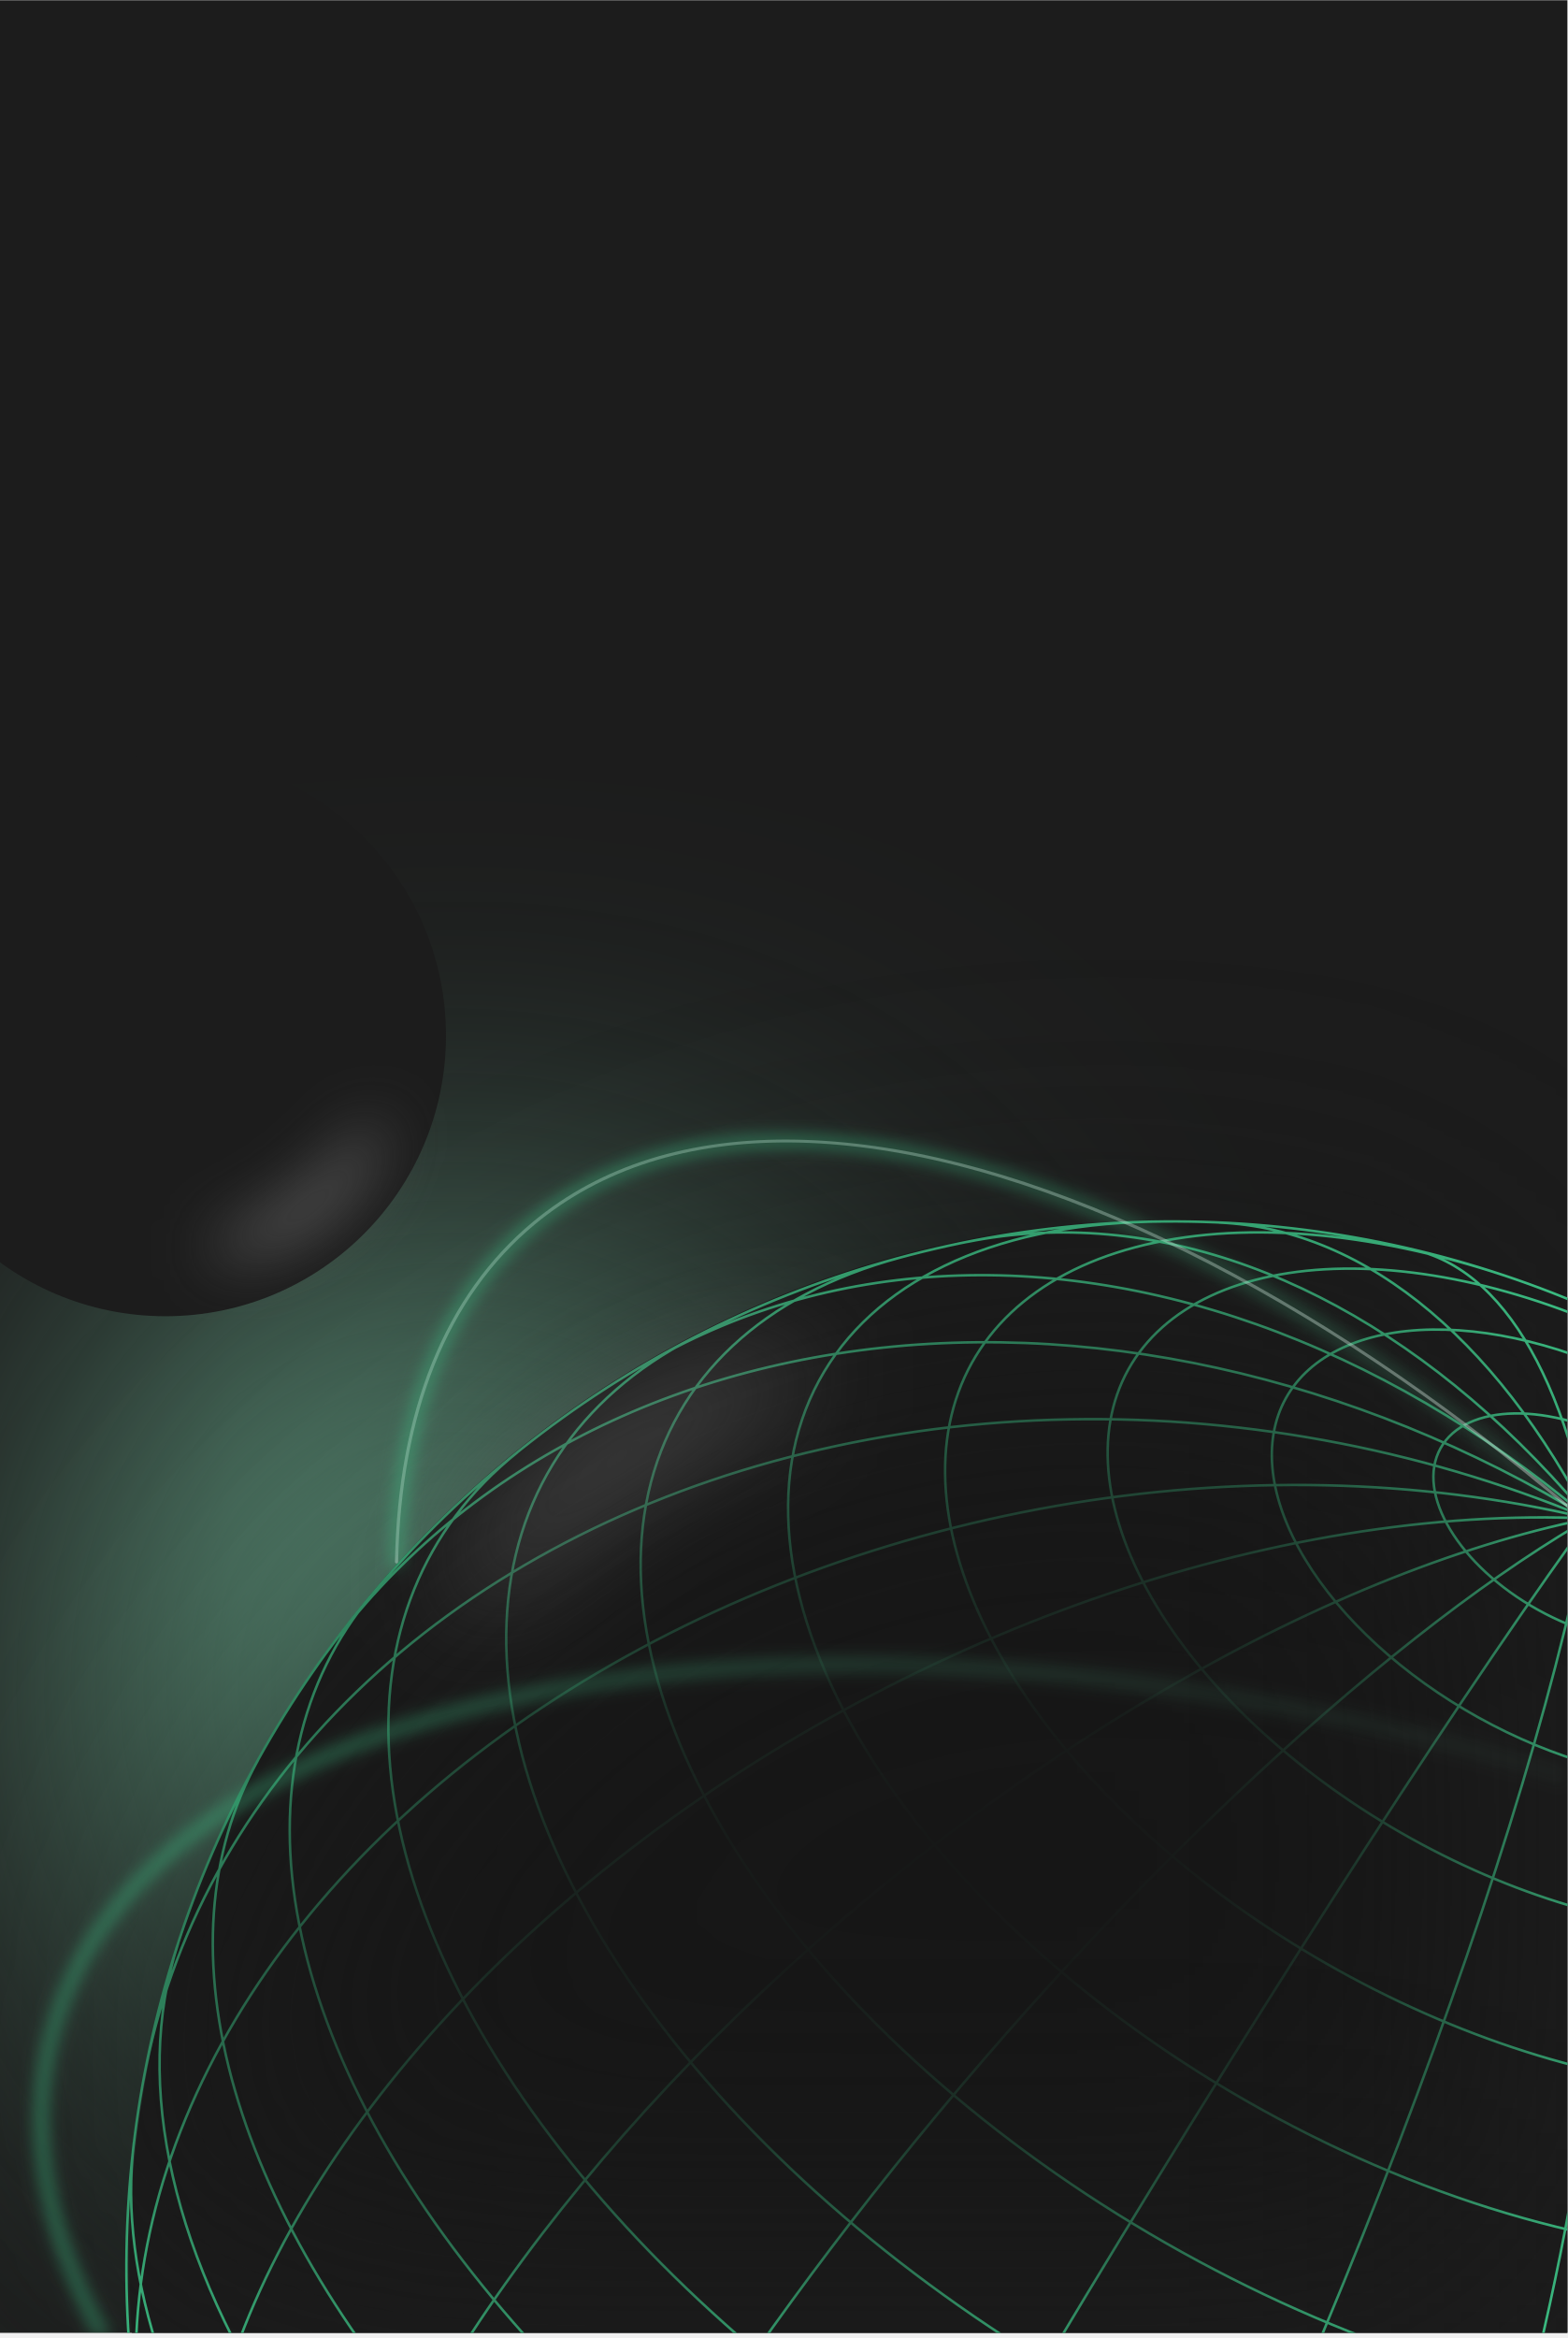
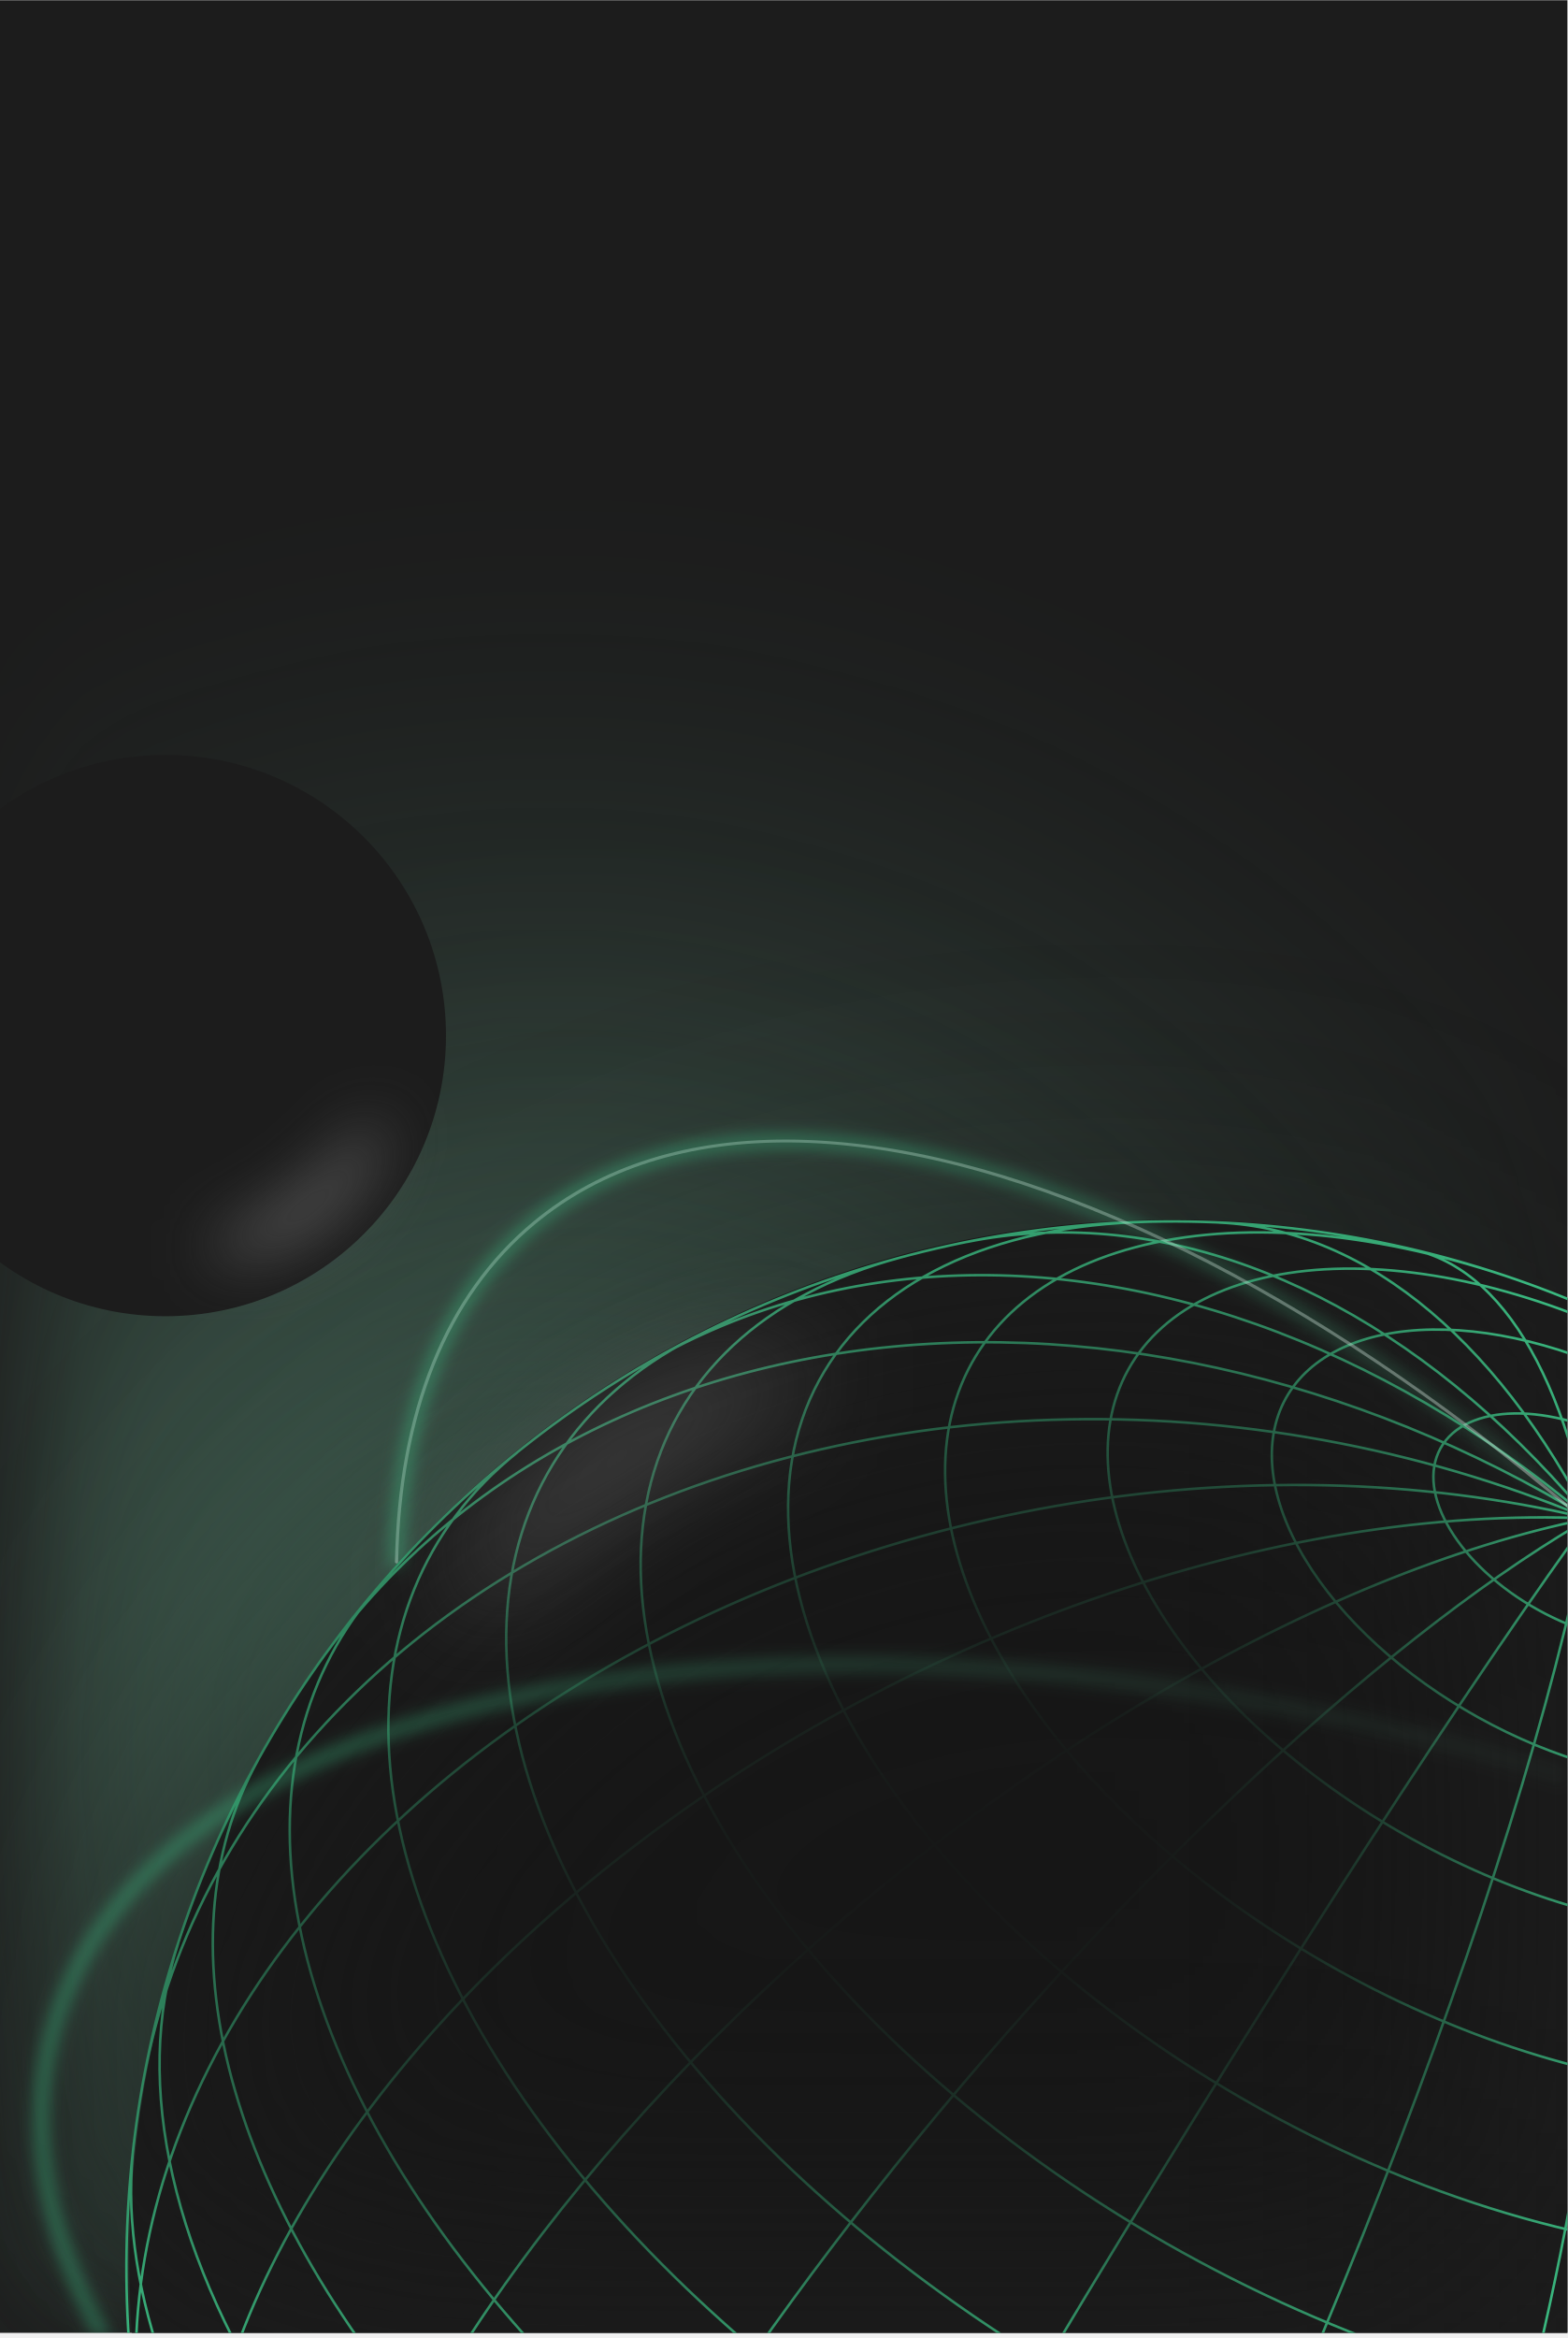
<svg xmlns="http://www.w3.org/2000/svg" width="289" height="431" viewBox="0 0 289 431" fill="none">
  <g clip-path="url(#clip0_444_4609)">
    <rect width="289" height="430" transform="translate(0 0.046875)" fill="#1C1C1C" />
-     <g filter="url(#filter0_f_444_4609)">
-       <ellipse cx="63.67" cy="65.965" rx="63.67" ry="65.965" transform="matrix(0.978344 0.206986 0.206986 -0.978344 7.0459 362.219)" fill="#85E0B7" />
+     <g opacity="0.5" filter="url(#filter0_f_444_4609)">
+       <ellipse cx="162" cy="155.6" rx="162" ry="155.6" transform="matrix(1 0 0 -1 -51 480.255)" fill="url(#paint0_radial_444_4609)" />
    </g>
-     <g filter="url(#filter1_b_444_4609)">
+     <g filter="url(#filter1_f_444_4609)">
+       <ellipse cx="232" cy="223.5" rx="232" ry="223.5" transform="matrix(1 0 0 -1 -131 548)" fill="url(#paint1_radial_444_4609)" />
+     </g>
+     <g filter="url(#filter2_b_444_4609)">
      <circle cx="191.986" cy="191.986" r="191.986" transform="matrix(-0.978344 -0.206986 -0.206986 0.978344 443.438 268.734)" fill="#1C1C1C" />
    </g>
    <path d="M115.905 582.836C114.246 581.825 117.268 573.229 124.644 557.898C132.02 542.567 143.501 521.047 157.926 495.493C172.351 469.939 189.214 441.261 206.823 412.347C224.44 383.419 242.177 355.281 258.248 330.731C274.332 306.189 288.187 286.114 298.42 272.531C308.661 258.935 314.918 252.317 316.577 253.328M91.672 565.397C84.781 559.567 83.762 547.03 88.709 529.05C93.67 511.078 104.436 488.276 119.918 462.966C135.399 437.655 155.07 410.717 176.934 384.87C198.806 359.009 222.096 335.146 244.468 315.666C266.854 296.194 287.531 281.785 304.434 273.91C321.337 266.036 333.868 264.96 340.767 270.777M68.035 541.592C58.101 529.667 55.202 512.258 59.601 491.103C64 469.948 75.573 445.789 93.135 421.056C110.698 396.323 133.638 371.887 159.653 350.205C185.668 328.523 213.84 310.368 241.322 297.553C268.819 284.746 294.658 277.718 316.274 277.191C337.882 276.678 354.489 282.668 364.409 294.586M45.176 507.274C35.494 488.718 33.883 466.355 40.514 442.449C47.145 418.543 61.783 393.938 82.938 371.092C104.106 348.253 131.049 327.989 161.071 312.324C191.093 296.658 223.144 286.182 253.981 281.893C284.832 277.611 313.386 279.709 336.777 287.95C360.168 296.191 377.581 310.32 387.263 328.877M27.08 455.991C22.181 431.55 26.109 405.782 38.468 381.283C50.826 356.784 71.176 334.412 97.483 316.431C123.79 298.449 155.116 285.476 188.316 278.816C221.517 272.156 255.422 272.062 286.627 278.521C317.833 284.98 345.231 297.775 366.073 315.614C386.915 333.453 400.47 355.731 405.369 380.172M26.439 383.523C31.315 356.729 44.877 332.013 65.767 311.855C86.643 291.688 114.11 276.788 145.41 268.64C176.703 260.505 210.716 259.406 244.029 265.483C277.35 271.546 308.794 284.566 335.197 303.217C361.6 321.869 382.064 345.493 394.488 371.728C406.911 397.964 410.897 425.87 406.02 452.664M60.154 304.714C84.73 270.894 124.733 250.39 171.383 247.732C218.033 245.074 267.491 260.477 308.881 290.539C350.271 320.6 380.215 362.885 392.108 408.055C403.994 453.239 396.88 497.622 372.318 531.449M119.825 250.992C154.145 231.196 197.221 229.803 239.572 247.145C281.922 264.488 320.076 299.108 345.636 343.436C371.204 387.749 382.088 438.119 375.886 483.46C369.684 528.801 346.924 565.398 312.604 585.194M178.315 228.938C212.385 222.11 249.049 235.483 280.253 266.135C311.457 296.788 334.625 342.171 344.685 392.335C354.744 442.499 350.841 493.323 333.863 533.619C316.885 573.915 288.203 600.399 254.134 607.227M224.786 225.372C252.254 226.596 277.701 248.075 295.523 285.073C313.345 322.07 322.069 371.583 319.814 422.691C317.538 473.805 304.458 522.331 283.422 557.612C262.386 592.892 235.146 612.034 207.678 610.809M260.982 230.447C278.857 234.705 291.277 258.573 295.524 296.771C299.77 334.968 295.49 384.392 283.613 434.164C271.744 483.923 253.252 529.969 232.224 562.147C211.195 594.326 189.34 610.013 171.472 605.742M290.618 240.091C298.002 243.18 297.232 264.888 288.5 300.447C279.768 336.005 263.786 382.505 244.057 429.705C224.329 476.905 202.482 520.961 183.298 552.16C164.135 583.352 149.22 599.156 141.836 596.066M150.175 599.349C131.346 592.485 113.061 582.332 97.281 569.976M220.521 610.951C190.809 611.622 156.019 601.962 123.99 584.176C91.96 566.39 65.391 541.958 50.232 516.388M266.495 604.342C228.711 614.541 175.939 604.357 127.682 577.559C79.424 550.762 42.883 511.35 31.567 473.885M304.705 589.504C284.787 599.785 257.757 603.137 227.202 599.115C196.647 595.093 163.972 583.9 133.544 567.003C103.115 550.106 76.333 528.3 56.775 504.476C37.209 480.665 25.765 455.948 23.963 433.606M337.087 568.451C317.623 584.093 287.701 591.057 252.178 588.212C216.654 585.368 177.62 572.881 141.423 552.781C105.226 532.681 73.993 506.147 52.799 477.496C31.605 448.846 21.7 419.766 24.688 394.974M363.893 542.224C346.379 563.066 314.991 573.875 275.755 572.579C236.511 571.297 192.148 558.001 151.177 535.249C110.205 512.498 75.467 481.869 53.634 449.234C31.8 416.599 24.383 384.242 32.809 358.372M384.883 511.74C375.45 528.727 358.396 541.068 335.434 547.564C312.458 554.052 284.397 554.448 254.044 548.697C223.691 542.946 192.132 531.271 162.518 514.826C132.904 498.381 106.31 477.764 85.383 455.039C64.456 432.314 49.945 408.277 43.32 385.352C36.682 362.418 38.164 341.413 47.589 324.439M384.883 511.74C360.047 556.465 318.448 589.498 269.256 603.564C220.063 617.629 167.311 611.572 122.572 586.729C77.847 561.893 44.813 520.294 30.74 471.115C16.675 421.922 22.732 369.17 47.575 324.431C72.411 279.706 114.01 246.673 163.189 232.6C212.382 218.534 265.134 224.591 309.873 249.435C354.598 274.271 387.631 315.869 401.704 365.048C415.77 414.241 409.719 467.015 384.883 511.74ZM399.664 477.807C393.225 497.595 377.812 512.67 355.196 521.308C332.586 529.931 303.707 531.769 271.867 526.582C240.02 521.41 206.503 509.424 175.177 492.029C143.838 474.626 115.96 452.518 94.733 428.219C73.507 403.92 59.779 378.44 55.161 354.697C50.529 330.946 55.192 309.902 68.58 293.954M407.749 441.203C405.073 463.352 392.242 480.962 370.946 491.741C349.642 502.534 320.849 505.972 288.357 501.633C255.866 497.295 221.181 485.364 188.848 467.41C156.515 449.455 128.053 426.319 107.194 401.033C86.335 375.746 74.033 349.487 71.933 325.697C69.832 301.908 77.999 281.707 95.377 267.742M408.509 402.572C410.441 426.503 401.205 446.452 382.202 459.408C363.2 472.364 335.465 477.635 303.165 474.414C270.866 471.193 235.775 459.669 203.18 441.569C170.585 423.469 142.238 399.766 122.444 374.059C102.635 348.344 92.448 322.014 93.401 299.035C94.353 276.056 106.418 257.678 127.739 246.659M400.905 362.294C408.456 387.322 404.101 409.405 388.597 424.646C373.092 439.887 347.441 447.291 316.179 445.549C284.932 443.815 250.099 433.03 217.862 415.129C185.626 397.228 158.071 373.368 140.067 347.753C122.077 322.145 114.801 296.457 119.542 275.239C124.284 254.021 140.734 238.637 165.964 231.83M382.212 319.775C397.099 344.924 399.72 369.11 389.482 387.059C379.244 405.008 356.987 415.272 327.58 415.589C298.165 415.92 263.974 406.286 232.483 388.799C200.992 371.311 174.74 347.381 159.471 322.237C144.203 297.094 141.142 272.789 150.966 254.61C160.79 236.432 182.706 225.87 211.923 225.213M335.17 266.209C356.246 282.715 371.606 302.168 378.437 320.983C385.253 339.79 383.073 356.689 372.273 368.53C361.473 380.371 342.808 386.346 319.717 385.368C296.626 384.389 270.69 376.505 246.72 363.194C222.736 349.875 202.346 332.035 189.309 312.951C176.272 293.868 171.478 274.865 175.82 259.438C180.162 244.011 193.34 233.219 212.922 229.072C232.49 224.916 257.136 227.679 282.289 236.844M361.152 337.51C354.684 349.157 340.404 355.852 321.478 356.121C302.537 356.382 280.499 350.192 260.199 338.92C239.886 327.64 222.982 312.205 213.205 295.996C203.414 279.781 201.554 264.141 208.03 252.481C214.497 240.834 228.777 234.139 247.704 233.87C266.644 233.609 288.683 239.798 308.982 251.071C329.282 262.343 346.2 277.786 355.977 293.994C365.754 310.203 367.62 325.863 361.152 337.51ZM341.304 315.638C336.898 323.572 327.183 328.126 314.302 328.303C301.42 328.481 286.404 324.277 272.59 316.606C258.777 308.935 247.262 298.425 240.611 287.383C233.952 276.354 232.682 265.701 237.088 257.766C241.495 249.831 251.209 245.277 264.091 245.1C276.972 244.923 291.989 249.127 305.802 256.798C319.616 264.468 331.13 274.979 337.782 286.021C344.441 297.049 345.711 307.703 341.304 315.638ZM318.38 296.281C313.736 304.644 298.161 304.86 283.588 296.768C269.016 288.676 260.966 275.34 265.61 266.978C270.254 258.615 285.829 258.399 300.401 266.491C314.974 274.583 323.024 287.919 318.38 296.281Z" stroke="#3FCF8E" stroke-width="0.465" />
-     <g filter="url(#filter2_f_444_4609)">
+     <g filter="url(#filter3_f_444_4609)">
      <circle cx="187.13" cy="187.13" r="187.13" transform="matrix(-0.978344 -0.206986 -0.206986 0.978344 426.261 289.816)" fill="#161616" />
    </g>
-     <g filter="url(#filter3_f_444_4609)">
+     <g filter="url(#filter4_f_444_4609)">
      <path d="M115.243 271.843C133.493 259.232 151.644 253.149 150.319 251.231C148.993 249.312 129.62 252.594 111.37 265.205C93.121 277.816 82.905 294.98 84.231 296.898C85.556 298.817 96.993 284.454 115.243 271.843Z" fill="#707070" />
    </g>
    <g opacity="0.5">
-       <g filter="url(#filter4_b_444_4609)">
+       <g filter="url(#filter5_b_444_4609)">
        <path d="M423.822 560.731C423.823 560.731 423.823 560.731 423.823 560.731L423.822 560.731ZM130.843 524.632C130.843 524.632 130.842 524.632 130.842 524.632L130.843 524.632Z" stroke="#EDEDED" stroke-width="0.961" />
      </g>
-       <g filter="url(#filter5_f_444_4609)">
-         <path d="M462.953 433.014C455.894 423.76 447.268 414.563 437.138 405.491C418.384 388.705 395.412 373.204 368.855 359.419C341.364 345.149 311.219 333.348 279.251 324.349C247.283 315.349 215.41 309.686 184.514 307.519C154.664 305.424 126.978 306.664 102.223 311.2C77.453 315.739 56.862 323.351 41.019 333.828C24.594 344.693 14.02 358.171 9.592 373.898C2.838 397.895 11.109 425.073 33.515 452.51C44.295 465.707 58.095 478.631 74.532 490.926C91.115 503.327 110.072 514.856 130.89 525.192L131.149 524.67C89.387 503.928 55.782 478.85 33.969 452.141C11.691 424.865 3.451 397.862 10.153 374.058C18.842 343.192 51.577 321.074 102.325 311.775C153.144 302.462 215.919 307.128 279.089 324.912C342.258 342.696 398.246 371.467 436.743 405.926C475.185 440.335 491.571 476.282 482.882 507.147C476.303 530.52 455.771 549.05 423.514 560.735L423.71 561.283C456.153 549.532 476.808 530.866 483.441 507.304C487.868 491.577 485.883 474.562 477.535 456.725C473.835 448.812 468.957 440.89 462.946 433.01L462.953 433.014Z" stroke="url(#paint0_linear_444_4609)" stroke-width="1.48" stroke-linejoin="bevel" />
+       <g filter="url(#filter6_f_444_4609)">
+         <path d="M462.953 433.014C455.894 423.76 447.268 414.563 437.138 405.491C418.384 388.705 395.412 373.204 368.855 359.419C341.364 345.149 311.219 333.348 279.251 324.349C247.283 315.349 215.41 309.686 184.514 307.519C154.664 305.424 126.978 306.664 102.223 311.2C77.453 315.739 56.862 323.351 41.019 333.828C24.594 344.693 14.02 358.171 9.592 373.898C2.838 397.895 11.109 425.073 33.515 452.51C44.295 465.707 58.095 478.631 74.532 490.926C91.115 503.327 110.072 514.856 130.89 525.192L131.149 524.67C89.387 503.928 55.782 478.85 33.969 452.141C11.691 424.865 3.451 397.862 10.153 374.058C18.842 343.192 51.577 321.074 102.325 311.775C153.144 302.462 215.919 307.128 279.089 324.912C342.258 342.696 398.246 371.467 436.743 405.926C475.185 440.335 491.571 476.282 482.882 507.147C476.303 530.52 455.771 549.05 423.514 560.735L423.71 561.283C456.153 549.532 476.808 530.866 483.441 507.304C487.868 491.577 485.883 474.562 477.535 456.725C473.835 448.812 468.957 440.89 462.946 433.01L462.953 433.014Z" stroke="url(#paint2_linear_444_4609)" stroke-width="1.48" stroke-linejoin="bevel" />
      </g>
-       <g filter="url(#filter6_b_444_4609)">
-         <mask id="path-8-inside-1_444_4609" fill="white">
+       <g filter="url(#filter7_b_444_4609)">
+         <mask id="path-9-inside-1_444_4609" fill="white">
          <path d="M432.417 493.814C435.614 507.03 437.5 519.496 438.065 531.12C438.065 531.121 438.063 531.122 438.063 531.121C438.062 531.12 438.061 531.12 438.061 531.121C438.541 541.019 438.064 550.308 436.623 558.923C433.38 578.347 425.363 593.486 412.795 603.927C394.02 619.524 366.525 623.203 333.269 614.572C333.113 614.531 333.018 614.371 333.059 614.215C333.1 614.06 333.261 613.968 333.417 614.008C366.483 622.59 393.8 618.953 412.424 603.481C437.088 582.991 443.985 544.092 431.846 493.949C419.688 443.732 389.902 388.278 347.967 337.799C306.033 287.32 256.983 247.867 209.848 226.709C162.78 205.58 123.275 205.226 98.61 225.716C82.513 239.087 73.928 260.415 73.41 287.927C73.408 288.003 73.377 288.076 73.323 288.13C73.137 288.315 72.821 288.177 72.826 287.915C73.349 260.224 82.006 238.752 98.239 225.266C110.806 214.826 127.16 209.724 146.851 210.094C165.841 210.453 187.116 215.864 210.091 226.178C233.05 236.484 256.554 251.168 279.948 269.827C304.162 289.137 327.199 311.881 348.421 337.427C369.642 362.973 387.774 389.792 402.319 417.138C416.37 443.555 426.495 469.352 432.417 493.814Z" />
        </mask>
-         <path d="M438.065 531.12L439.024 531.074L439.024 531.074L438.065 531.12ZM432.417 493.814L433.351 493.588L433.351 493.588L432.417 493.814ZM402.319 417.138L401.471 417.589L401.471 417.589L402.319 417.138ZM348.421 337.427L347.682 338.041L348.421 337.427ZM279.948 269.827L279.349 270.578L279.349 270.578L279.948 269.827ZM210.091 226.178L210.484 225.301L210.484 225.301L210.091 226.178ZM146.851 210.094L146.869 209.133L146.869 209.133L146.851 210.094ZM98.239 225.266L97.625 224.527L97.625 224.527L98.239 225.266ZM98.61 225.716L99.224 226.455L99.224 226.455L98.61 225.716ZM209.848 226.709L209.454 227.585L209.454 227.585L209.848 226.709ZM347.967 337.799L348.706 337.185L347.967 337.799ZM431.846 493.949L432.78 493.722L432.78 493.723L431.846 493.949ZM412.424 603.481L411.81 602.742L411.81 602.742L412.424 603.481ZM333.417 614.008L333.175 614.938L333.175 614.938L333.417 614.008ZM333.269 614.572L333.51 613.642L333.511 613.642L333.269 614.572ZM412.795 603.927L413.409 604.666L412.795 603.927ZM436.623 558.923L435.676 558.765L435.676 558.764L436.623 558.923ZM438.061 531.121L439.02 531.075L439.02 531.075L438.061 531.121ZM72.826 287.915L71.865 287.897L72.826 287.915ZM73.41 287.927L72.449 287.909L72.449 287.909L73.41 287.927ZM73.323 288.13L72.646 287.449L72.646 287.449L73.323 288.13ZM438.063 531.121L438.894 530.639L438.9 530.65L438.063 531.121ZM333.059 614.215L332.131 613.969L332.131 613.969L333.059 614.215ZM437.105 531.167C436.544 519.612 434.668 507.206 431.484 494.04L433.351 493.588C436.559 506.853 438.456 519.38 439.024 531.074L437.105 531.167ZM431.484 494.04C425.584 469.669 415.491 443.948 401.471 417.589L403.167 416.687C417.249 443.162 427.407 469.034 433.351 493.588L431.484 494.04ZM401.471 417.589C386.958 390.305 368.864 363.54 347.682 338.041L349.16 336.813C370.42 362.406 388.589 389.279 403.167 416.687L401.471 417.589ZM347.682 338.041C326.499 312.542 303.509 289.845 279.349 270.578L280.547 269.076C304.816 288.43 327.899 311.221 349.16 336.813L347.682 338.041ZM279.349 270.578C256.006 251.96 232.571 237.322 209.697 227.054L210.484 225.301C233.529 235.647 257.101 250.376 280.547 269.076L279.349 270.578ZM209.697 227.054C186.804 216.777 165.658 211.411 146.832 211.054L146.869 209.133C166.023 209.496 187.428 214.951 210.484 225.301L209.697 227.054ZM146.833 211.054C127.323 210.688 111.208 215.741 98.853 226.005L97.625 224.527C110.405 213.911 126.998 208.76 146.869 209.133L146.833 211.054ZM97.997 224.977C123.091 204.13 163.061 204.653 210.241 225.832L209.454 227.585C162.5 206.507 123.459 206.322 99.224 226.455L97.997 224.977ZM210.241 225.832C257.541 247.065 306.703 286.623 348.706 337.185L347.229 338.413C305.363 288.017 256.425 248.669 209.454 227.585L210.241 225.832ZM348.706 337.185C390.71 387.748 420.58 443.331 432.78 493.722L430.912 494.175C418.797 444.134 389.094 388.809 347.229 338.413L348.706 337.185ZM432.78 493.723C444.948 543.986 438.132 583.372 413.037 604.22L411.81 602.742C436.044 582.609 443.022 544.197 430.912 494.175L432.78 493.723ZM413.037 604.22C394.088 619.963 366.409 623.563 333.175 614.938L333.658 613.078C366.557 621.617 393.513 617.943 411.81 602.742L413.037 604.22ZM333.511 613.642C366.598 622.229 393.732 618.514 412.181 603.188L413.409 604.666C394.309 620.533 366.452 624.176 333.028 615.502L333.511 613.642ZM412.181 603.188C424.537 592.923 432.462 578.011 435.676 558.765L437.571 559.081C434.297 578.684 426.188 594.049 413.409 604.666L412.181 603.188ZM435.676 558.764C437.104 550.226 437.579 541.007 437.102 531.168L439.02 531.075C439.503 541.032 439.024 550.39 437.571 559.081L435.676 558.764ZM98.853 226.005C82.899 239.259 74.306 260.426 73.786 287.933L71.865 287.897C72.392 260.022 81.114 238.245 97.625 224.527L98.853 226.005ZM72.449 287.909C72.971 260.214 81.62 238.58 97.997 224.977L99.224 226.455C83.406 239.594 74.885 260.616 74.37 287.945L72.449 287.909ZM74.37 287.945C74.364 288.267 74.234 288.58 74 288.812L72.646 287.449C72.521 287.573 72.453 287.738 72.449 287.909L74.37 287.945ZM437.102 531.168C437.051 530.135 438.401 529.79 438.894 530.639L437.232 531.603C437.723 532.45 439.07 532.106 439.02 531.075L437.102 531.168ZM333.988 614.461C334.085 614.095 333.862 613.733 333.51 613.642L333.028 615.502C332.364 615.329 331.951 614.647 332.131 613.969L333.988 614.461ZM73.786 287.933C73.797 287.353 73.087 287.011 72.646 287.449L74 288.812C73.187 289.619 71.844 289.001 71.865 287.897L73.786 287.933ZM333.175 614.938C333.522 615.028 333.891 614.827 333.988 614.461L332.131 613.969C332.31 613.293 333.001 612.908 333.658 613.078L333.175 614.938ZM439.024 531.074C439.078 532.177 437.678 532.397 437.225 531.592L438.9 530.65C438.659 530.221 438.183 530.094 437.813 530.194C437.442 530.295 437.08 530.654 437.105 531.167L439.024 531.074Z" fill="#EDEDED" mask="url(#path-8-inside-1_444_4609)" />
+         <path d="M438.065 531.12L439.024 531.074L439.024 531.074L438.065 531.12ZM432.417 493.814L433.351 493.588L433.351 493.588L432.417 493.814ZM402.319 417.138L401.471 417.589L401.471 417.589L402.319 417.138ZM348.421 337.427L347.682 338.041L348.421 337.427ZM279.948 269.827L279.349 270.578L279.349 270.578L279.948 269.827ZM210.091 226.178L210.484 225.301L210.484 225.301L210.091 226.178ZM146.851 210.094L146.869 209.133L146.869 209.133L146.851 210.094ZM98.239 225.266L97.625 224.527L97.625 224.527L98.239 225.266ZM98.61 225.716L99.224 226.455L99.224 226.455L98.61 225.716ZM209.848 226.709L209.454 227.585L209.454 227.585L209.848 226.709ZM347.967 337.799L348.706 337.185L347.967 337.799ZM431.846 493.949L432.78 493.722L432.78 493.723L431.846 493.949ZM412.424 603.481L411.81 602.742L411.81 602.742L412.424 603.481ZM333.417 614.008L333.175 614.938L333.175 614.938L333.417 614.008ZM333.269 614.572L333.51 613.642L333.511 613.642L333.269 614.572ZM412.795 603.927L413.409 604.666L412.795 603.927ZM436.623 558.923L435.676 558.765L435.676 558.764L436.623 558.923ZM438.061 531.121L439.02 531.075L439.02 531.075L438.061 531.121ZM72.826 287.915L71.865 287.897L72.826 287.915ZM73.41 287.927L72.449 287.909L72.449 287.909L73.41 287.927ZM73.323 288.13L72.646 287.449L72.646 287.449L73.323 288.13ZM438.063 531.121L438.894 530.639L438.9 530.65L438.063 531.121ZM333.059 614.215L332.131 613.969L332.131 613.969L333.059 614.215ZM437.105 531.167C436.544 519.612 434.668 507.206 431.484 494.04L433.351 493.588C436.559 506.853 438.456 519.38 439.024 531.074L437.105 531.167ZM431.484 494.04C425.584 469.669 415.491 443.948 401.471 417.589L403.167 416.687C417.249 443.162 427.407 469.034 433.351 493.588L431.484 494.04ZM401.471 417.589C386.958 390.305 368.864 363.54 347.682 338.041L349.16 336.813C370.42 362.406 388.589 389.279 403.167 416.687L401.471 417.589ZM347.682 338.041C326.499 312.542 303.509 289.845 279.349 270.578L280.547 269.076C304.816 288.43 327.899 311.221 349.16 336.813L347.682 338.041ZM279.349 270.578C256.006 251.96 232.571 237.322 209.697 227.054L210.484 225.301C233.529 235.647 257.101 250.376 280.547 269.076L279.349 270.578ZM209.697 227.054C186.804 216.777 165.658 211.411 146.832 211.054L146.869 209.133C166.023 209.496 187.428 214.951 210.484 225.301L209.697 227.054ZM146.833 211.054C127.323 210.688 111.208 215.741 98.853 226.005L97.625 224.527C110.405 213.911 126.998 208.76 146.869 209.133L146.833 211.054ZM97.997 224.977C123.091 204.13 163.061 204.653 210.241 225.832L209.454 227.585C162.5 206.507 123.459 206.322 99.224 226.455L97.997 224.977ZM210.241 225.832C257.541 247.065 306.703 286.623 348.706 337.185L347.229 338.413C305.363 288.017 256.425 248.669 209.454 227.585L210.241 225.832ZM348.706 337.185C390.71 387.748 420.58 443.331 432.78 493.722L430.912 494.175C418.797 444.134 389.094 388.809 347.229 338.413L348.706 337.185ZM432.78 493.723C444.948 543.986 438.132 583.372 413.037 604.22L411.81 602.742C436.044 582.609 443.022 544.197 430.912 494.175L432.78 493.723ZM413.037 604.22C394.088 619.963 366.409 623.563 333.175 614.938L333.658 613.078C366.557 621.617 393.513 617.943 411.81 602.742L413.037 604.22ZM333.511 613.642C366.598 622.229 393.732 618.514 412.181 603.188L413.409 604.666C394.309 620.533 366.452 624.176 333.028 615.502L333.511 613.642ZM412.181 603.188C424.537 592.923 432.462 578.011 435.676 558.765L437.571 559.081C434.297 578.684 426.188 594.049 413.409 604.666L412.181 603.188ZM435.676 558.764C437.104 550.226 437.579 541.007 437.102 531.168L439.02 531.075C439.503 541.032 439.024 550.39 437.571 559.081L435.676 558.764ZM98.853 226.005C82.899 239.259 74.306 260.426 73.786 287.933L71.865 287.897C72.392 260.022 81.114 238.245 97.625 224.527L98.853 226.005ZM72.449 287.909C72.971 260.214 81.62 238.58 97.997 224.977L99.224 226.455C83.406 239.594 74.885 260.616 74.37 287.945L72.449 287.909ZM74.37 287.945C74.364 288.267 74.234 288.58 74 288.812L72.646 287.449C72.521 287.573 72.453 287.738 72.449 287.909L74.37 287.945ZM437.102 531.168C437.051 530.135 438.401 529.79 438.894 530.639L437.232 531.603C437.723 532.45 439.07 532.106 439.02 531.075L437.102 531.168ZM333.988 614.461C334.085 614.095 333.862 613.733 333.51 613.642L333.028 615.502C332.364 615.329 331.951 614.647 332.131 613.969L333.988 614.461ZM73.786 287.933C73.797 287.353 73.087 287.011 72.646 287.449L74 288.812C73.187 289.619 71.844 289.001 71.865 287.897L73.786 287.933ZM333.175 614.938C333.522 615.028 333.891 614.827 333.988 614.461L332.131 613.969C332.31 613.293 333.001 612.908 333.658 613.078L333.175 614.938ZM439.024 531.074C439.078 532.177 437.678 532.397 437.225 531.592L438.9 530.65C438.659 530.221 438.183 530.094 437.813 530.194C437.442 530.295 437.08 530.654 437.105 531.167L439.024 531.074Z" fill="#EDEDED" mask="url(#path-9-inside-1_444_4609)" />
      </g>
-       <g filter="url(#filter7_f_444_4609)">
-         <path d="M432.417 493.814C435.614 507.032 437.501 519.499 438.065 531.125L438.061 531.118C438.541 541.017 438.064 550.307 436.623 558.923C433.38 578.348 425.363 593.486 412.795 603.927C393.967 619.568 366.368 623.224 332.984 614.498L333.134 613.935C366.327 622.611 393.747 618.997 412.424 603.481C437.088 582.991 443.985 544.092 431.846 493.949C419.688 443.733 389.902 388.279 347.967 337.799C306.033 287.32 256.983 247.867 209.848 226.709C162.78 205.58 123.275 205.226 98.61 225.716C82.49 239.107 73.903 260.477 73.408 288.047L72.815 288.547C73.218 260.551 81.883 238.855 98.239 225.266C110.806 214.826 127.16 209.724 146.851 210.094C165.841 210.454 187.116 215.864 210.091 226.178C233.05 236.485 256.554 251.169 279.948 269.827C304.162 289.138 327.199 311.882 348.421 337.428C369.642 362.973 387.774 389.792 402.319 417.138C416.37 443.555 426.495 469.352 432.417 493.814Z" stroke="url(#paint1_linear_444_4609)" stroke-width="1.48" stroke-linejoin="bevel" />
+       <g filter="url(#filter8_f_444_4609)">
+         <path d="M432.417 493.814C435.614 507.032 437.501 519.499 438.065 531.125L438.061 531.118C438.541 541.017 438.064 550.307 436.623 558.923C433.38 578.348 425.363 593.486 412.795 603.927C393.967 619.568 366.368 623.224 332.984 614.498L333.134 613.935C366.327 622.611 393.747 618.997 412.424 603.481C437.088 582.991 443.985 544.092 431.846 493.949C419.688 443.733 389.902 388.279 347.967 337.799C306.033 287.32 256.983 247.867 209.848 226.709C162.78 205.58 123.275 205.226 98.61 225.716C82.49 239.107 73.903 260.477 73.408 288.047L72.815 288.547C73.218 260.551 81.883 238.855 98.239 225.266C110.806 214.826 127.16 209.724 146.851 210.094C165.841 210.454 187.116 215.864 210.091 226.178C233.05 236.485 256.554 251.169 279.948 269.827C304.162 289.138 327.199 311.882 348.421 337.428C369.642 362.973 387.774 389.792 402.319 417.138C416.37 443.555 426.495 469.352 432.417 493.814Z" stroke="url(#paint3_linear_444_4609)" stroke-width="1.48" stroke-linejoin="bevel" />
      </g>
    </g>
    <circle cx="30.496" cy="190.902" r="51.738" fill="#1C1C1C" />
-     <g filter="url(#filter8_f_444_4609)">
+     <g filter="url(#filter9_f_444_4609)">
      <path d="M55.86 220.28C46.914 227.025 37.281 229.679 38.253 230.968C39.225 232.257 49.872 231.442 58.818 224.697C67.764 217.952 71.622 207.832 70.65 206.542C69.678 205.253 64.806 213.535 55.86 220.28Z" fill="#707070" />
    </g>
  </g>
  <defs>
-     <filter id="filter0_f_444_4609" x="-154.136" y="71.636" width="474.253" height="478.449" filterUnits="userSpaceOnUse" color-interpolation-filters="sRGB">
+     <filter id="filter0_f_444_4609" x="-83" y="137.055" width="388" height="375.2" filterUnits="userSpaceOnUse" color-interpolation-filters="sRGB">
      <feFlood flood-opacity="0" result="BackgroundImageFix" />
      <feBlend mode="normal" in="SourceGraphic" in2="BackgroundImageFix" result="shape" />
-       <feGaussianBlur stdDeviation="86.672" result="effect1_foregroundBlur_444_4609" />
+       <feGaussianBlur stdDeviation="16" result="effect1_foregroundBlur_444_4609" />
    </filter>
-     <filter id="filter1_b_444_4609" x="14.987" y="215.939" width="401.77" height="401.77" filterUnits="userSpaceOnUse" color-interpolation-filters="sRGB">
+     <filter id="filter1_f_444_4609" x="-163" y="69" width="528" height="511" filterUnits="userSpaceOnUse" color-interpolation-filters="sRGB">
+       <feFlood flood-opacity="0" result="BackgroundImageFix" />
+       <feBlend mode="normal" in="SourceGraphic" in2="BackgroundImageFix" result="shape" />
+       <feGaussianBlur stdDeviation="16" result="effect1_foregroundBlur_444_4609" />
+     </filter>
+     <filter id="filter2_b_444_4609" x="14.987" y="215.939" width="401.77" height="401.77" filterUnits="userSpaceOnUse" color-interpolation-filters="sRGB">
      <feFlood flood-opacity="0" result="BackgroundImageFix" />
      <feGaussianBlur in="BackgroundImageFix" stdDeviation="4.43" />
      <feComposite in2="SourceAlpha" operator="in" result="effect1_backgroundBlur_444_4609" />
      <feBlend mode="normal" in="SourceGraphic" in2="effect1_backgroundBlur_444_4609" result="shape" />
    </filter>
-     <filter id="filter2_f_444_4609" x="-58.476" y="171.235" width="525.852" height="525.852" filterUnits="userSpaceOnUse" color-interpolation-filters="sRGB">
+     <filter id="filter3_f_444_4609" x="-58.476" y="171.235" width="525.852" height="525.852" filterUnits="userSpaceOnUse" color-interpolation-filters="sRGB">
      <feFlood flood-opacity="0" result="BackgroundImageFix" />
      <feBlend mode="normal" in="SourceGraphic" in2="BackgroundImageFix" result="shape" />
      <feGaussianBlur stdDeviation="37.879" result="effect1_foregroundBlur_444_4609" />
    </filter>
-     <filter id="filter3_f_444_4609" x="63.606" y="230.213" width="107.291" height="87.369" filterUnits="userSpaceOnUse" color-interpolation-filters="sRGB">
+     <filter id="filter4_f_444_4609" x="63.606" y="230.213" width="107.291" height="87.369" filterUnits="userSpaceOnUse" color-interpolation-filters="sRGB">
      <feFlood flood-opacity="0" result="BackgroundImageFix" />
      <feBlend mode="normal" in="SourceGraphic" in2="BackgroundImageFix" result="shape" />
      <feGaussianBlur stdDeviation="10.255" result="effect1_foregroundBlur_444_4609" />
    </filter>
-     <filter id="filter4_b_444_4609" x="-56.861" y="242.364" width="606.762" height="383.002" filterUnits="userSpaceOnUse" color-interpolation-filters="sRGB">
+     <filter id="filter5_b_444_4609" x="-56.861" y="242.364" width="606.762" height="383.002" filterUnits="userSpaceOnUse" color-interpolation-filters="sRGB">
      <feFlood flood-opacity="0" result="BackgroundImageFix" />
      <feGaussianBlur in="BackgroundImageFix" stdDeviation="32.083" />
      <feComposite in2="SourceAlpha" operator="in" result="effect1_backgroundBlur_444_4609" />
      <feBlend mode="normal" in="SourceGraphic" in2="effect1_backgroundBlur_444_4609" result="shape" />
    </filter>
-     <filter id="filter5_f_444_4609" x="3.682" y="302.909" width="485.675" height="261.952" filterUnits="userSpaceOnUse" color-interpolation-filters="sRGB">
+     <filter id="filter6_f_444_4609" x="3.682" y="302.909" width="485.675" height="261.952" filterUnits="userSpaceOnUse" color-interpolation-filters="sRGB">
      <feFlood flood-opacity="0" result="BackgroundImageFix" />
      <feBlend mode="normal" in="SourceGraphic" in2="BackgroundImageFix" result="shape" />
      <feGaussianBlur stdDeviation="1.441" result="effect1_foregroundBlur_444_4609" />
    </filter>
-     <filter id="filter6_b_444_4609" x="8.66" y="145.909" width="493.748" height="537.384" filterUnits="userSpaceOnUse" color-interpolation-filters="sRGB">
+     <filter id="filter7_b_444_4609" x="8.66" y="145.909" width="493.748" height="537.384" filterUnits="userSpaceOnUse" color-interpolation-filters="sRGB">
      <feFlood flood-opacity="0" result="BackgroundImageFix" />
      <feGaussianBlur in="BackgroundImageFix" stdDeviation="32.083" />
      <feComposite in2="SourceAlpha" operator="in" result="effect1_backgroundBlur_444_4609" />
      <feBlend mode="normal" in="SourceGraphic" in2="effect1_backgroundBlur_444_4609" result="shape" />
    </filter>
-     <filter id="filter7_f_444_4609" x="69.194" y="206.454" width="372.67" height="416.295" filterUnits="userSpaceOnUse" color-interpolation-filters="sRGB">
+     <filter id="filter8_f_444_4609" x="69.194" y="206.454" width="372.67" height="416.295" filterUnits="userSpaceOnUse" color-interpolation-filters="sRGB">
      <feFlood flood-opacity="0" result="BackgroundImageFix" />
      <feBlend mode="normal" in="SourceGraphic" in2="BackgroundImageFix" result="shape" />
      <feGaussianBlur stdDeviation="1.441" result="effect1_foregroundBlur_444_4609" />
    </filter>
-     <filter id="filter8_f_444_4609" x="26.675" y="194.898" width="55.632" height="48.092" filterUnits="userSpaceOnUse" color-interpolation-filters="sRGB">
+     <filter id="filter9_f_444_4609" x="26.675" y="194.898" width="55.632" height="48.092" filterUnits="userSpaceOnUse" color-interpolation-filters="sRGB">
      <feFlood flood-opacity="0" result="BackgroundImageFix" />
      <feBlend mode="normal" in="SourceGraphic" in2="BackgroundImageFix" result="shape" />
      <feGaussianBlur stdDeviation="5.755" result="effect1_foregroundBlur_444_4609" />
    </filter>
-     <linearGradient id="paint0_linear_444_4609" x1="36.5" y1="344.546" x2="348" y2="427.546" gradientUnits="userSpaceOnUse">
+     <radialGradient id="paint0_radial_444_4609" cx="0" cy="0" r="1" gradientUnits="userSpaceOnUse" gradientTransform="translate(162 155.6) rotate(90) scale(155.6 162)">
+       <stop stop-color="#85E0B7" stop-opacity="0.5" />
+       <stop offset="0.276" stop-color="#85E0B7" stop-opacity="0.25" />
+       <stop offset="0.719" stop-color="#85E0B7" stop-opacity="0.07" />
+       <stop offset="1" stop-color="#85E0B7" stop-opacity="0" />
+     </radialGradient>
+     <radialGradient id="paint1_radial_444_4609" cx="0" cy="0" r="1" gradientUnits="userSpaceOnUse" gradientTransform="translate(232 223.5) rotate(90) scale(223.5 232)">
+       <stop stop-color="#85E0B7" stop-opacity="0.5" />
+       <stop offset="0.276" stop-color="#85E0B7" stop-opacity="0.25" />
+       <stop offset="0.719" stop-color="#85E0B7" stop-opacity="0.07" />
+       <stop offset="1" stop-color="#85E0B7" stop-opacity="0" />
+     </radialGradient>
+     <linearGradient id="paint2_linear_444_4609" x1="36.5" y1="344.546" x2="348" y2="427.546" gradientUnits="userSpaceOnUse">
      <stop stop-color="#3ECF8E" />
      <stop offset="1" stop-color="#4B4B4B" stop-opacity="0" />
    </linearGradient>
-     <linearGradient id="paint1_linear_444_4609" x1="137.049" y1="216.358" x2="346.498" y2="461.413" gradientUnits="userSpaceOnUse">
+     <linearGradient id="paint3_linear_444_4609" x1="137.049" y1="216.358" x2="346.498" y2="461.413" gradientUnits="userSpaceOnUse">
      <stop stop-color="#3ECF8E" />
      <stop offset="1" stop-color="#4B4B4B" stop-opacity="0" />
    </linearGradient>
    <clipPath id="clip0_444_4609">
      <rect width="289" height="430" fill="white" transform="translate(0 0.046875)" />
    </clipPath>
  </defs>
</svg>
